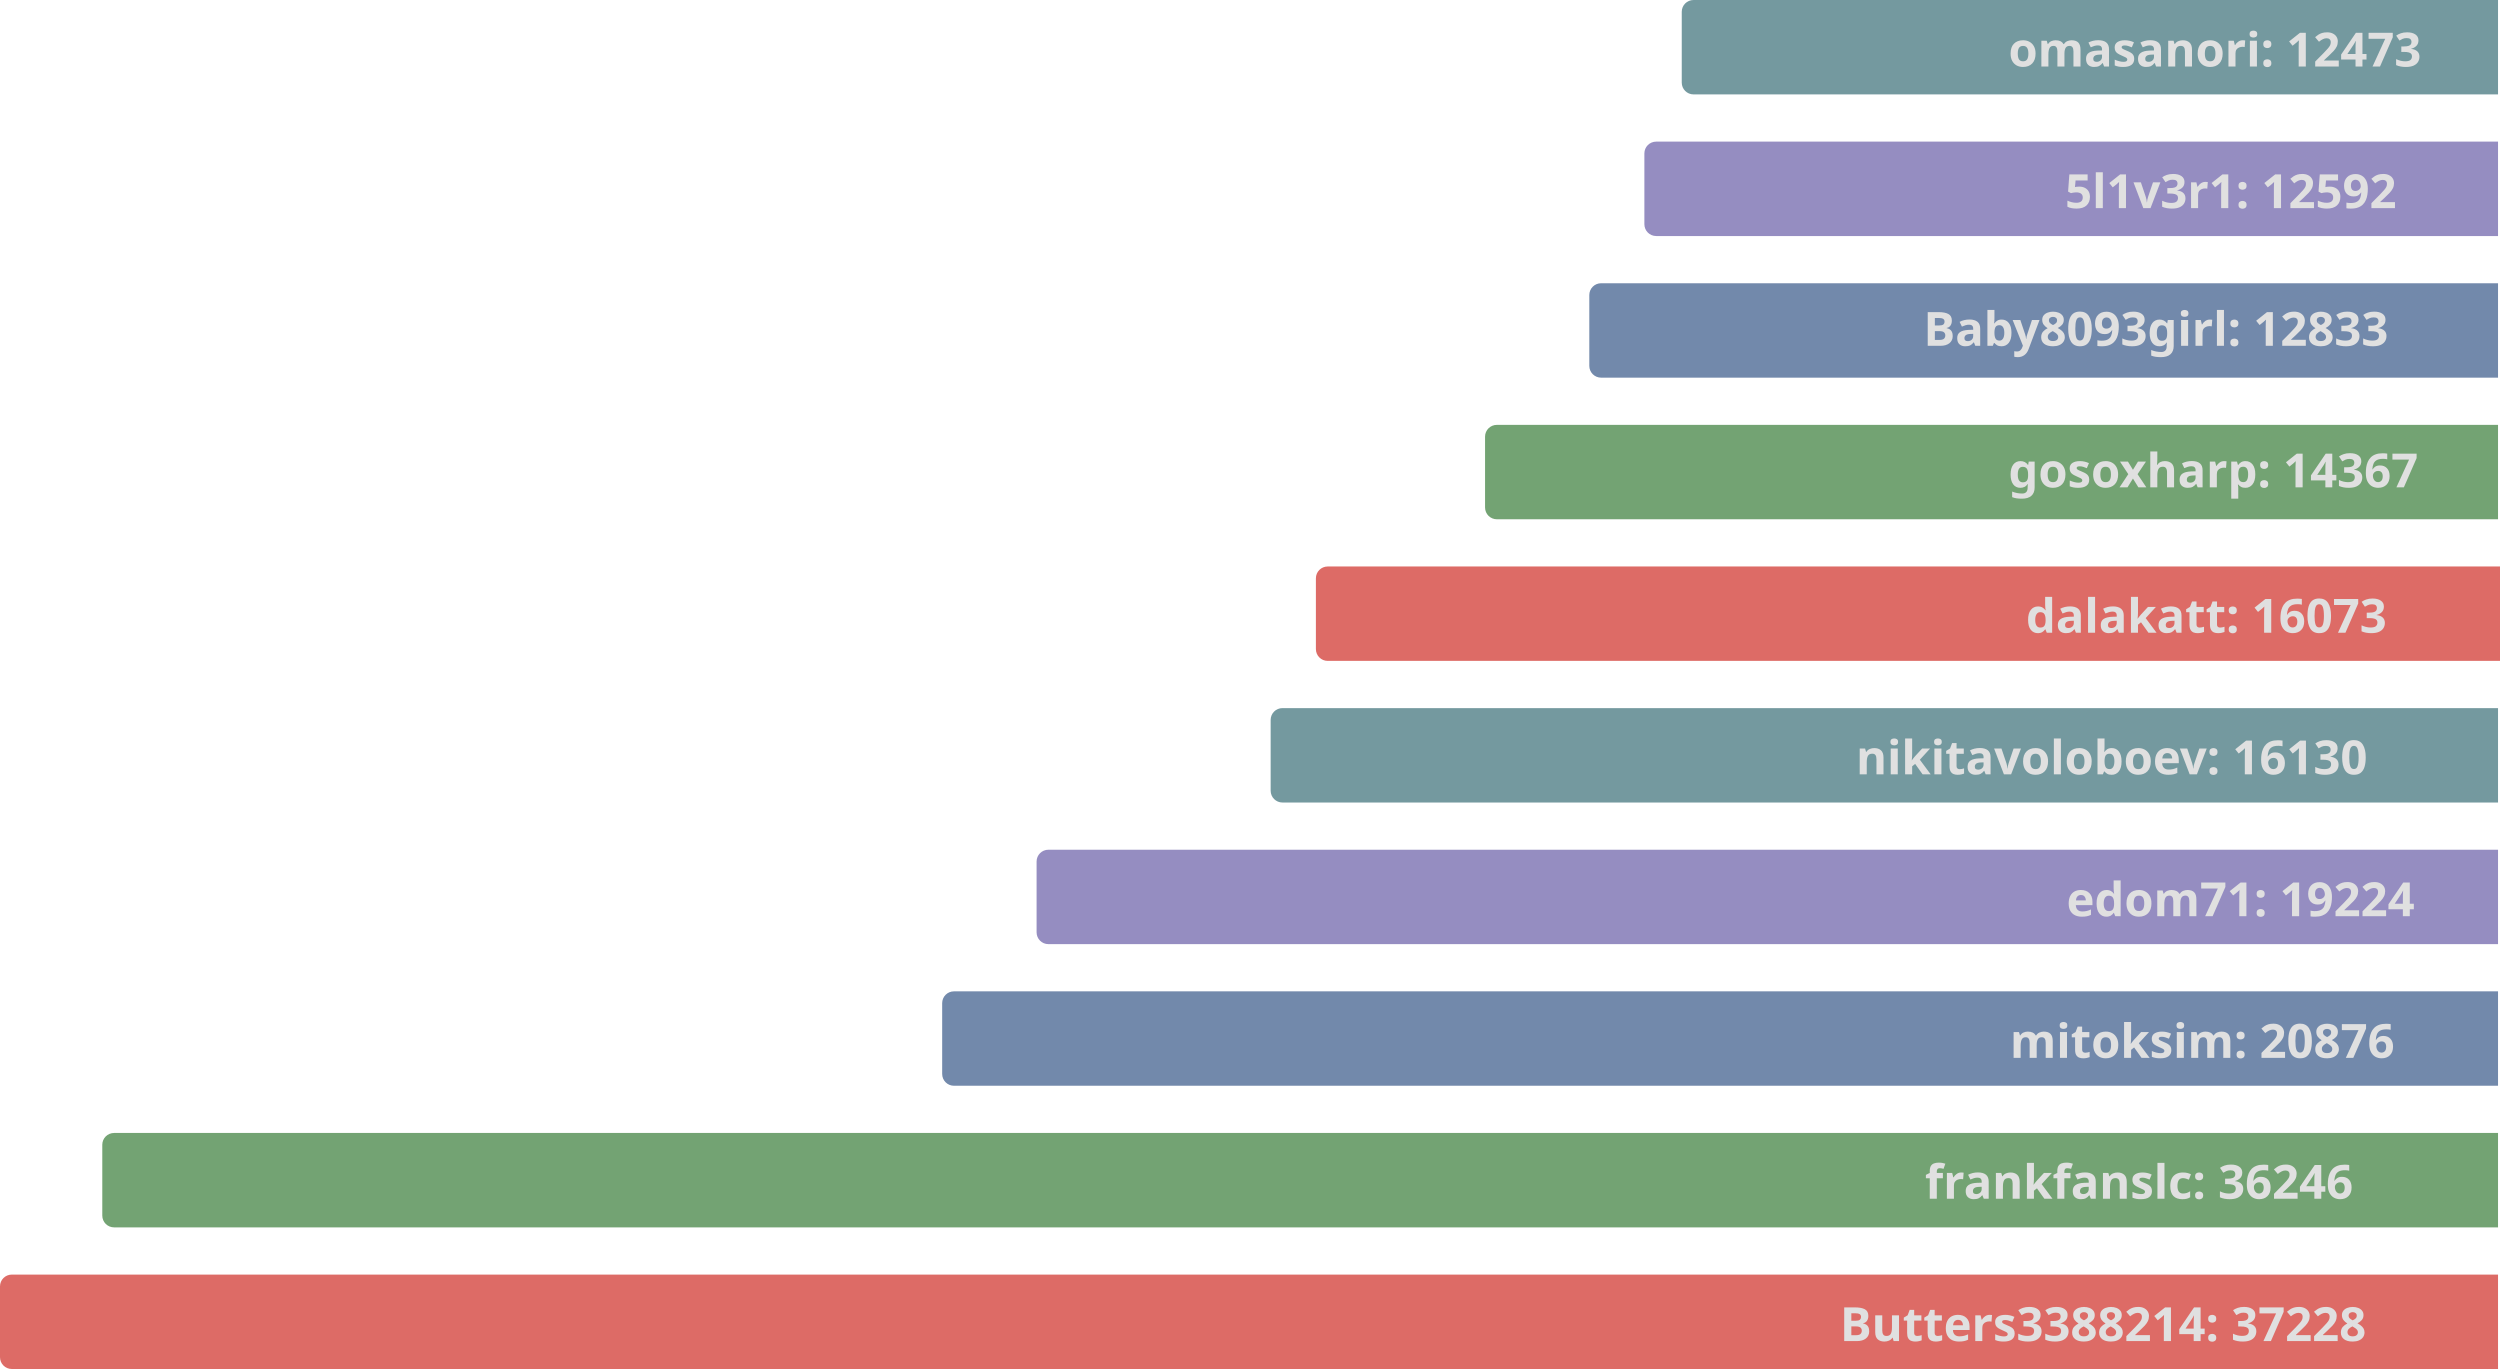
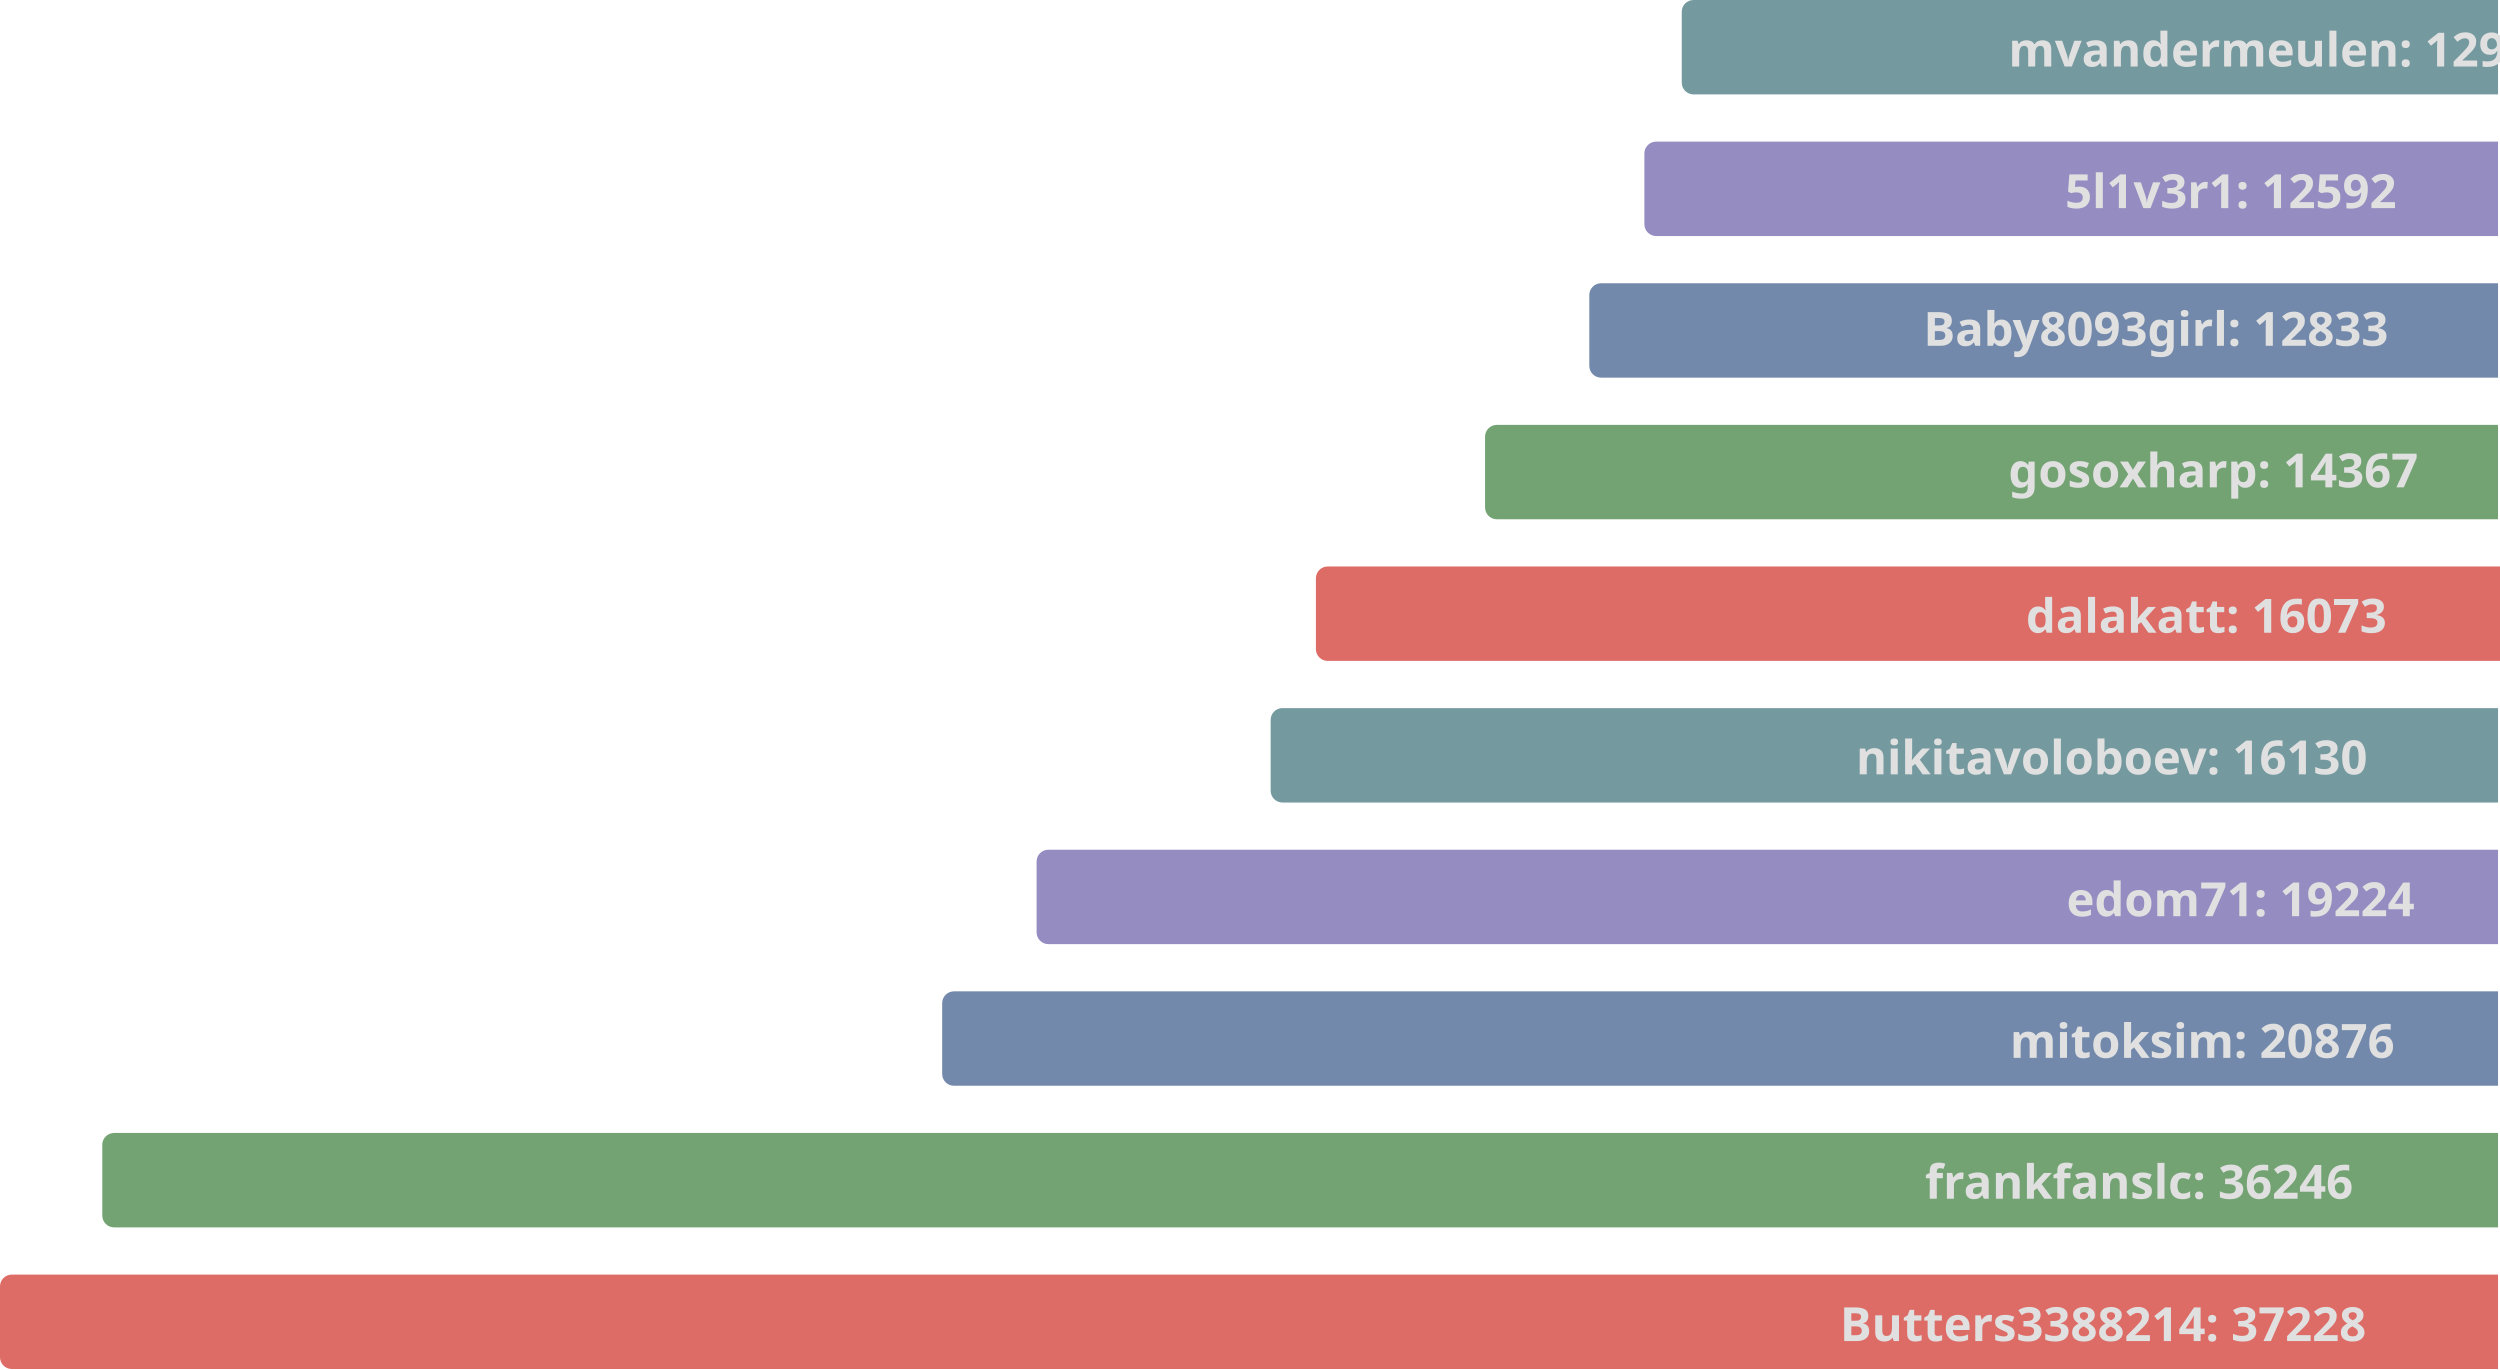
<svg xmlns="http://www.w3.org/2000/svg" width="1271" height="696" viewBox="0 0 1271 696">
  <g id="组_119" data-name="组 119" transform="translate(-461 -13663.895)">
    <path id="矩形_7" data-name="矩形 7" d="M6,0H434a0,0,0,0,1,0,0V48a0,0,0,0,1,0,0H6a6,6,0,0,1-6-6V6A6,6,0,0,1,6,0Z" transform="translate(1297 13735.895)" fill="#958dc1" />
    <path id="矩形_22" data-name="矩形 22" d="M6,0H743a0,0,0,0,1,0,0V48a0,0,0,0,1,0,0H6a6,6,0,0,1-6-6V6A6,6,0,0,1,6,0Z" transform="translate(988 14095.895)" fill="#958dc1" />
    <path id="矩形_8" data-name="矩形 8" d="M6,0H462a0,0,0,0,1,0,0V48a0,0,0,0,1,0,0H6a6,6,0,0,1-6-6V6A6,6,0,0,1,6,0Z" transform="translate(1269 13807.895)" fill="#7289ab" />
    <path id="矩形_21" data-name="矩形 21" d="M6,0H791a0,0,0,0,1,0,0V48a0,0,0,0,1,0,0H6a6,6,0,0,1-6-6V6A6,6,0,0,1,6,0Z" transform="translate(940 14167.895)" fill="#7289ab" />
    <path id="矩形_9" data-name="矩形 9" d="M6,0H515a0,0,0,0,1,0,0V48a0,0,0,0,1,0,0H6a6,6,0,0,1-6-6V6A6,6,0,0,1,6,0Z" transform="translate(1216 13879.895)" fill="#73a373" />
    <path id="矩形_20" data-name="矩形 20" d="M6,0H1218a0,0,0,0,1,0,0V48a0,0,0,0,1,0,0H6a6,6,0,0,1-6-6V6A6,6,0,0,1,6,0Z" transform="translate(513 14239.895)" fill="#73a373" />
    <path id="矩形_10" data-name="矩形 10" d="M6,0H602a0,0,0,0,1,0,0V48a0,0,0,0,1,0,0H6a6,6,0,0,1-6-6V6A6,6,0,0,1,6,0Z" transform="translate(1130 13951.895)" fill="#dd6b66" />
    <path id="矩形_19" data-name="矩形 19" d="M6,0H1270a0,0,0,0,1,0,0V48a0,0,0,0,1,0,0H6a6,6,0,0,1-6-6V6A6,6,0,0,1,6,0Z" transform="translate(461 14311.895)" fill="#dd6b66" />
    <path id="矩形_11" data-name="矩形 11" d="M6,0H624a0,0,0,0,1,0,0V48a0,0,0,0,1,0,0H6a6,6,0,0,1-6-6V6A6,6,0,0,1,6,0Z" transform="translate(1107 14023.895)" fill="#74999f" />
    <path id="矩形_18" data-name="矩形 18" d="M6,0H415a0,0,0,0,1,0,0V48a0,0,0,0,1,0,0H6a6,6,0,0,1-6-6V6A6,6,0,0,1,6,0Z" transform="translate(1316 13663.895)" fill="#74999f" />
    <text id="_5l1v3r1:_12592" data-name="5l1v3r1: 12592" transform="translate(1403.5 13745.707)" fill="#e0e0e0" font-size="24" font-family="JetBrainsMono-Bold, JetBrains Mono" font-weight="700">
      <tspan x="107.4" y="24">5l1v3r1: 12592</tspan>
    </text>
    <text id="Baby8093girl:_12833" data-name="Baby8093girl: 12833" transform="translate(1316.5 13815.707)" fill="#e0e0e0" font-size="24" font-family="JetBrainsMono-Bold, JetBrains Mono" font-weight="700">
      <tspan x="122.4" y="24">Baby8093girl: 12833</tspan>
    </text>
    <text id="gosoxharp:_14367" data-name="gosoxharp: 14367" transform="translate(1316.5 13887.666)" fill="#e0e0e0" font-size="24" font-family="JetBrainsMono-Bold, JetBrains Mono" font-weight="700">
      <tspan x="165.6" y="24">gosoxharp: 14367</tspan>
    </text>
    <text id="_mitoksim:_20876" data-name=" mitoksim: 20876" transform="translate(1430 14177.707)" fill="#e0e0e0" font-size="24" font-family="JetBrainsMono-Bold, JetBrains Mono" font-weight="700">
      <tspan x="46.6" y="24" xml:space="preserve"> mitoksim: 20876</tspan>
    </text>
    <text id="_frankfanslc:_36246" data-name=" frankfanslc: 36246" transform="translate(1368 14249.333)" fill="#e0e0e0" font-size="24" font-family="JetBrainsMono-Bold, JetBrains Mono" font-weight="700">
      <tspan x="65.4" y="24" xml:space="preserve"> frankfanslc: 36246</tspan>
    </text>
    <text id="_Butters3388214:_37228" data-name=" Butters3388214: 37228" transform="translate(1368 14321.707)" fill="#e0e0e0" font-size="24" font-family="JetBrainsMono-Bold, JetBrains Mono" font-weight="700">
      <tspan x="22.2" y="24" xml:space="preserve"> Butters3388214: 37228</tspan>
    </text>
    <text id="nikitavoloboev:_16130" data-name="nikitavoloboev: 16130" transform="translate(1335.5 14033.562)" fill="#e0e0e0" font-size="24" font-family="JetBrainsMono-Bold, JetBrains Mono" font-weight="700">
      <tspan x="69.1" y="24">nikitavoloboev: 16130</tspan>
    </text>
-     <text id="omasanori:_12473" data-name="omasanori: 12473" transform="translate(1409 13673.707)" fill="#e0e0e0" font-size="24" font-family="JetBrainsMono-Bold, JetBrains Mono" font-weight="700">
-       <tspan x="73.1" y="24">omasanori: 12473</tspan>
+     <text id="mvandermeulen:_12991" data-name="mvandermeulen: 12991" transform="translate(1409 13673.707)" fill="#e0e0e0" font-size="24" font-family="JetBrainsMono-Bold, JetBrains Mono" font-weight="700">
+       <tspan x="73.1" y="24">mvandermeulen: 12991</tspan>
    </text>
    <text id="dalakatt:_16073" data-name="dalakatt: 16073" transform="translate(1368 13961.562)" fill="#e0e0e0" font-size="24" font-family="JetBrainsMono-Bold, JetBrains Mono" font-weight="700">
      <tspan x="123" y="24">dalakatt: 16073</tspan>
    </text>
    <text id="_edom71:_19224" data-name=" edom71: 19224" transform="translate(1490 14105.707)" fill="#e0e0e0" font-size="24" font-family="JetBrainsMono-Bold, JetBrains Mono" font-weight="700">
      <tspan x="15.4" y="24" xml:space="preserve"> edom71: 19224</tspan>
    </text>
  </g>
</svg>
